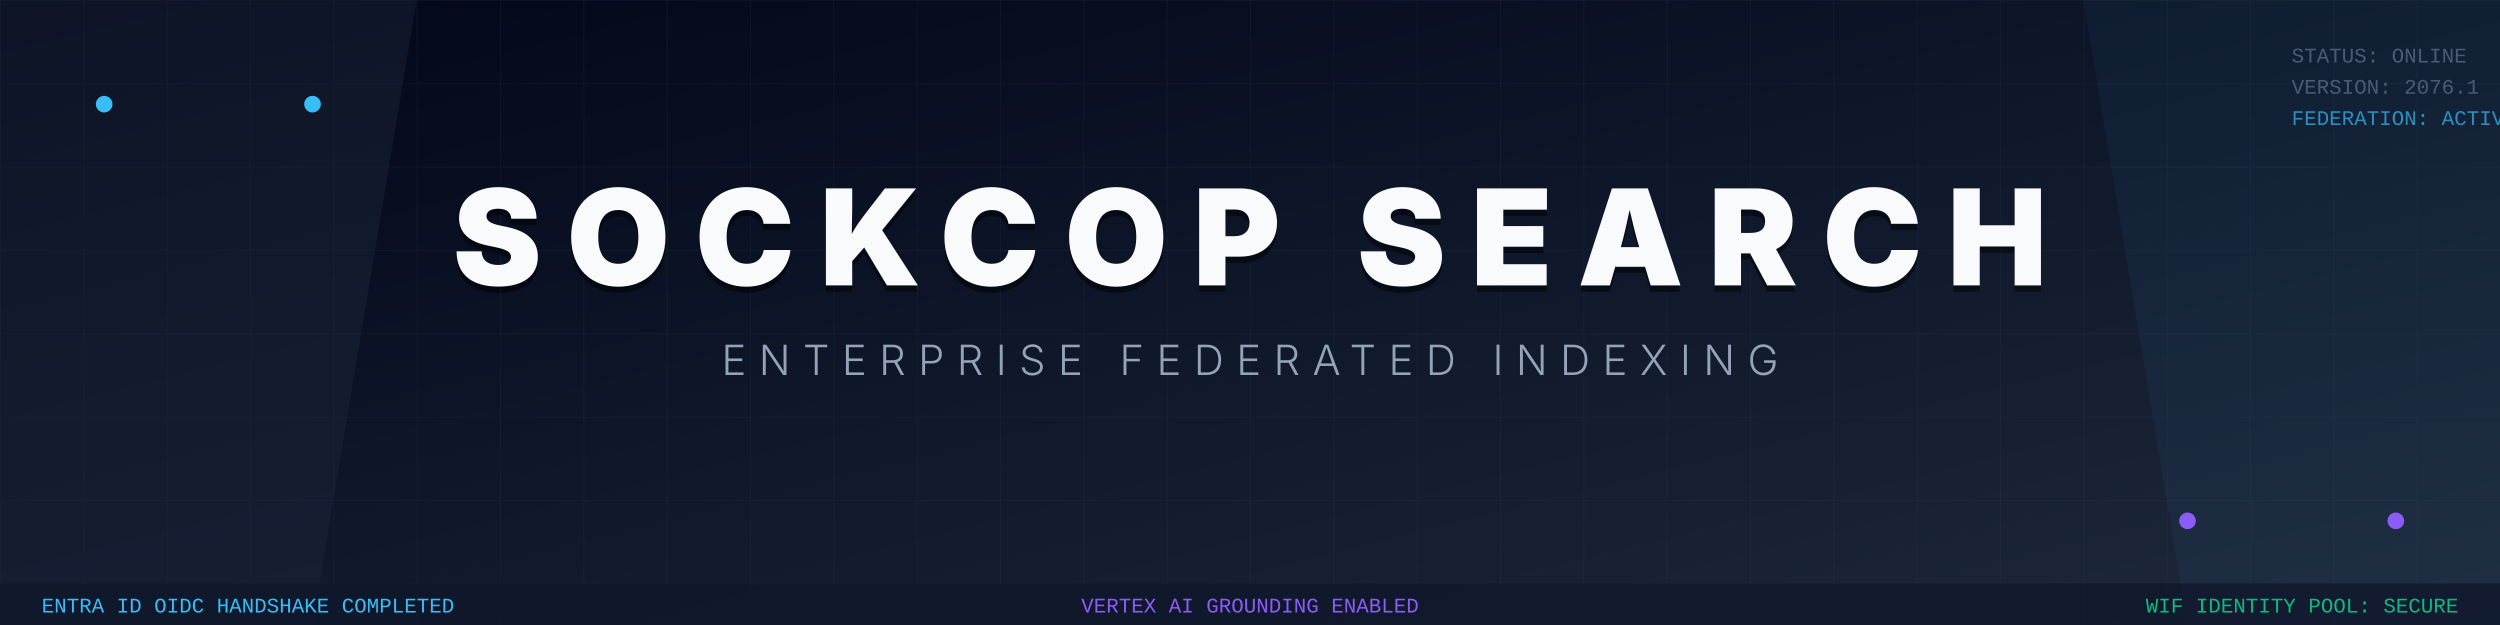
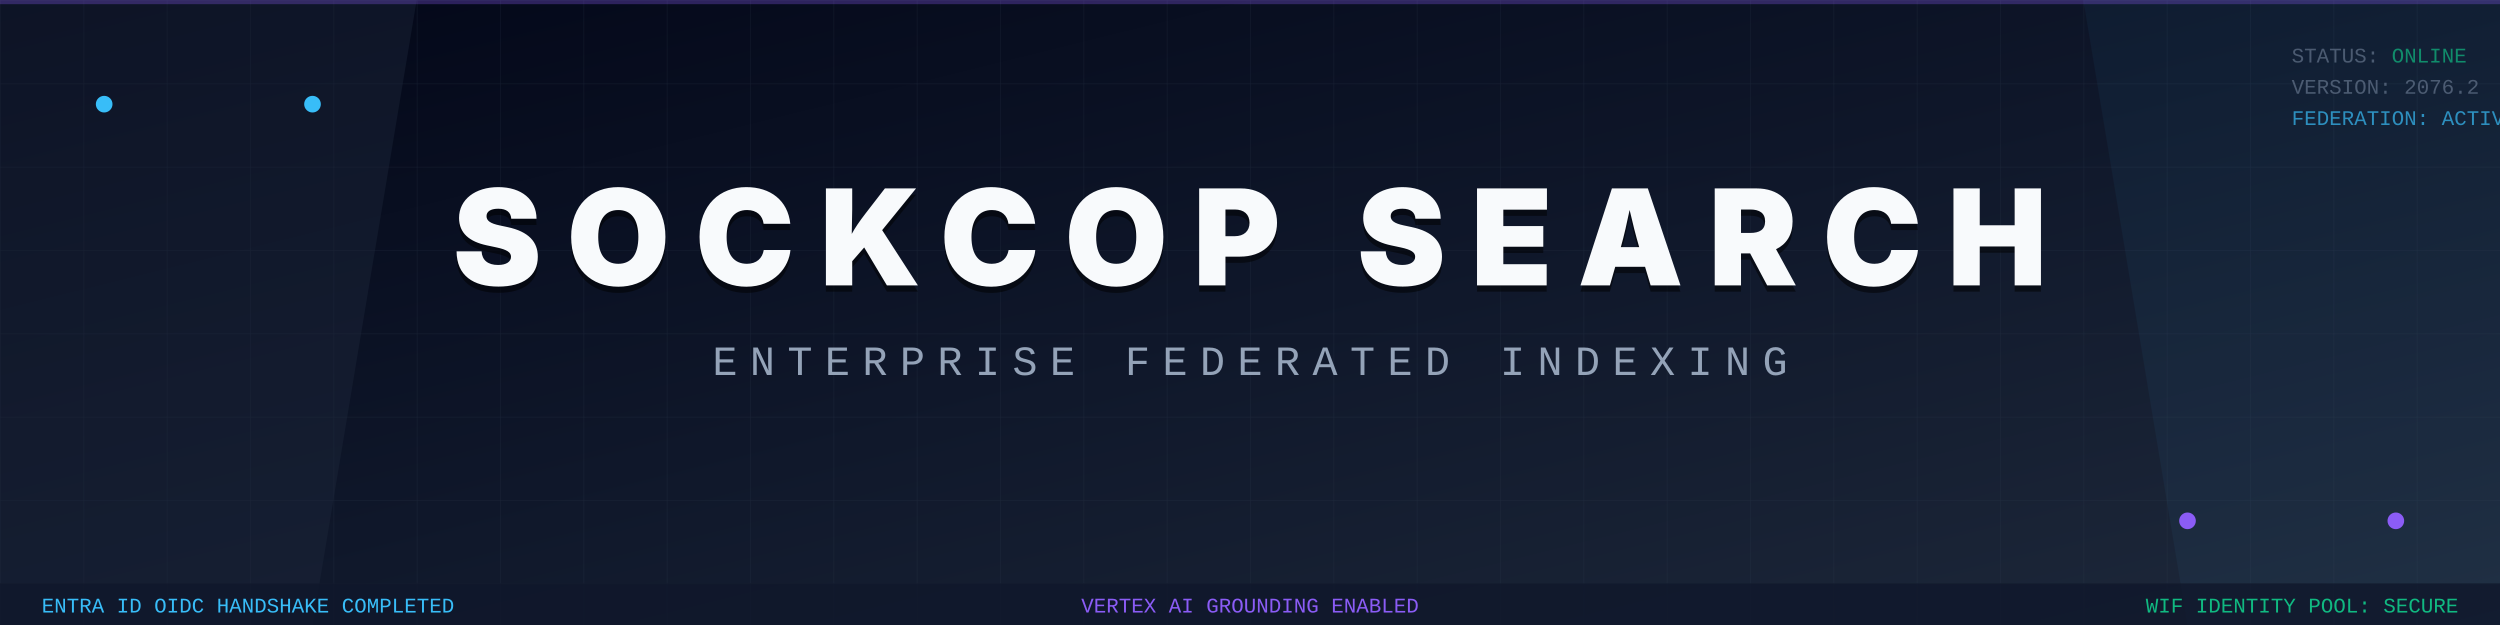
<svg xmlns="http://www.w3.org/2000/svg" viewBox="0 0 1200 300">
  <defs>
    <linearGradient id="bgGrad" x1="0%" y1="0%" x2="100%" y2="100%">
      <stop offset="0%" stop-color="#020617" />
      <stop offset="50%" stop-color="#0f172a" />
      <stop offset="100%" stop-color="#1e293b" />
    </linearGradient>
    <filter id="neon" x="-50%" y="-50%" width="200%" height="200%">
      <feGaussianBlur stdDeviation="8" result="coloredBlur" />
      <feMerge>
        <feMergeNode in="coloredBlur" />
        <feMergeNode in="SourceGraphic" />
      </feMerge>
    </filter>
    <pattern id="grid" width="40" height="40" patternUnits="userSpaceOnUse">
      <path d="M 40 0 L 0 0 0 40" fill="none" stroke="#334155" stroke-width="0.5" opacity="0.3" />
    </pattern>
  </defs>
  <rect width="100%" height="100%" fill="url(#bgGrad)" />
-   <rect width="100%" height="100%" fill="url(#grid)" />
+   <rect width="100%" height="100%" fill="url(#grid)">
+     <animate attributeName="opacity" values="0.3;0.6;0.3" dur="5s" repeatCount="indefinite" />
+   </rect>
  <path d="M 0 0 L 200 0 L 150 300 L 0 300 Z" fill="#1e293b" opacity="0.4" />
  <path d="M 1200 0 L 1000 0 L 1050 300 L 1200 300 Z" fill="#38bdf8" opacity="0.05" />
  <line x1="50" y1="50" x2="150" y2="50" stroke="#38bdf8" stroke-width="2" filter="url(#neon)" />
-   <circle cx="50" cy="50" r="4" fill="#38bdf8" />
-   <circle cx="150" cy="50" r="4" fill="#38bdf8" />
+   <circle cx="50" cy="50" r="4" fill="#38bdf8">
+     <animate attributeName="r" values="4;8;4" dur="2s" repeatCount="indefinite" />
+   </circle>
+   <circle cx="150" cy="50" r="4" fill="#38bdf8">
+     <animate attributeName="r" values="4;8;4" dur="2.5s" repeatCount="indefinite" />
+   </circle>
  <line x1="1050" y1="250" x2="1150" y2="250" stroke="#8b5cf6" stroke-width="2" filter="url(#neon)" />
-   <circle cx="1050" cy="250" r="4" fill="#8b5cf6" />
-   <circle cx="1150" cy="250" r="4" fill="#8b5cf6" />
-   <text x="1100" y="30" font-family="'Courier New', monospace" font-size="10" fill="#64748b" opacity="0.7">STATUS: ONLINE</text>
-   <text x="1100" y="45" font-family="'Courier New', monospace" font-size="10" fill="#64748b" opacity="0.7">VERSION: 2076.1</text>
+   <circle cx="1050" cy="250" r="4" fill="#8b5cf6">
+     <animate attributeName="r" values="4;8;4" dur="2s" repeatCount="indefinite" />
+   </circle>
+   <circle cx="1150" cy="250" r="4" fill="#8b5cf6">
+     <animate attributeName="r" values="4;8;4" dur="1.5s" repeatCount="indefinite" />
+   </circle>
+   <text x="1100" y="30" font-family="'Courier New', monospace" font-size="10" fill="#64748b" opacity="0.7">STATUS: <tspan fill="#10b981">ONLINE</tspan>
+   </text>
+   <text x="1100" y="45" font-family="'Courier New', monospace" font-size="10" fill="#64748b" opacity="0.7">VERSION: 2076.2</text>
  <text x="1100" y="60" font-family="'Courier New', monospace" font-size="10" fill="#38bdf8" opacity="0.7">FEDERATION: ACTIVE</text>
  <g transform="translate(600, 140)" text-anchor="middle">
-     <text x="0" y="0" font-family="'Inter', sans-serif" font-weight="900" font-size="64" letter-spacing="12" fill="#000000" opacity="0.5">SOCKCOP SEARCH</text>
-     <text x="0" y="-3" font-family="'Inter', sans-serif" font-weight="900" font-size="64" letter-spacing="12" fill="#f8fafc">SOCKCOP SEARCH</text>
-     <text x="0" y="40" font-family="'Inter', sans-serif" font-weight="300" font-size="20" letter-spacing="6" fill="#94a3b8">ENTERPRISE FEDERATED INDEXING</text>
+     <text x="0" y="0" font-family="'Arial Black', 'Inter', sans-serif" font-weight="900" font-size="64" letter-spacing="12" fill="#000000" opacity="0.5">SOCKCOP SEARCH</text>
+     <text x="0" y="-3" font-family="'Arial Black', 'Inter', sans-serif" font-weight="900" font-size="64" letter-spacing="12" fill="#f8fafc">SOCKCOP SEARCH</text>
+     <text x="0" y="40" font-family="'Courier New', monospace" font-size="20" letter-spacing="6" fill="#94a3b8">ENTERPRISE FEDERATED INDEXING</text>
  </g>
+   <rect x="0" y="0" width="1200" height="2" fill="#8b5cf6" opacity="0.3" filter="url(#neon)">
+     <animate attributeName="y" values="0;280;0" dur="8s" repeatCount="indefinite" />
+   </rect>
  <rect x="0" y="280" width="1200" height="20" fill="#0f172a" opacity="0.8" />
  <text x="20" y="294" font-family="'Courier New', monospace" font-size="10" fill="#38bdf8">ENTRA ID OIDC HANDSHAKE COMPLETED</text>
  <text x="600" y="294" font-family="'Courier New', monospace" font-size="10" fill="#8b5cf6" text-anchor="middle">VERTEX AI GROUNDING ENABLED</text>
  <text x="1180" y="294" font-family="'Courier New', monospace" font-size="10" fill="#10b981" text-anchor="end">WIF IDENTITY POOL: SECURE</text>
</svg>
